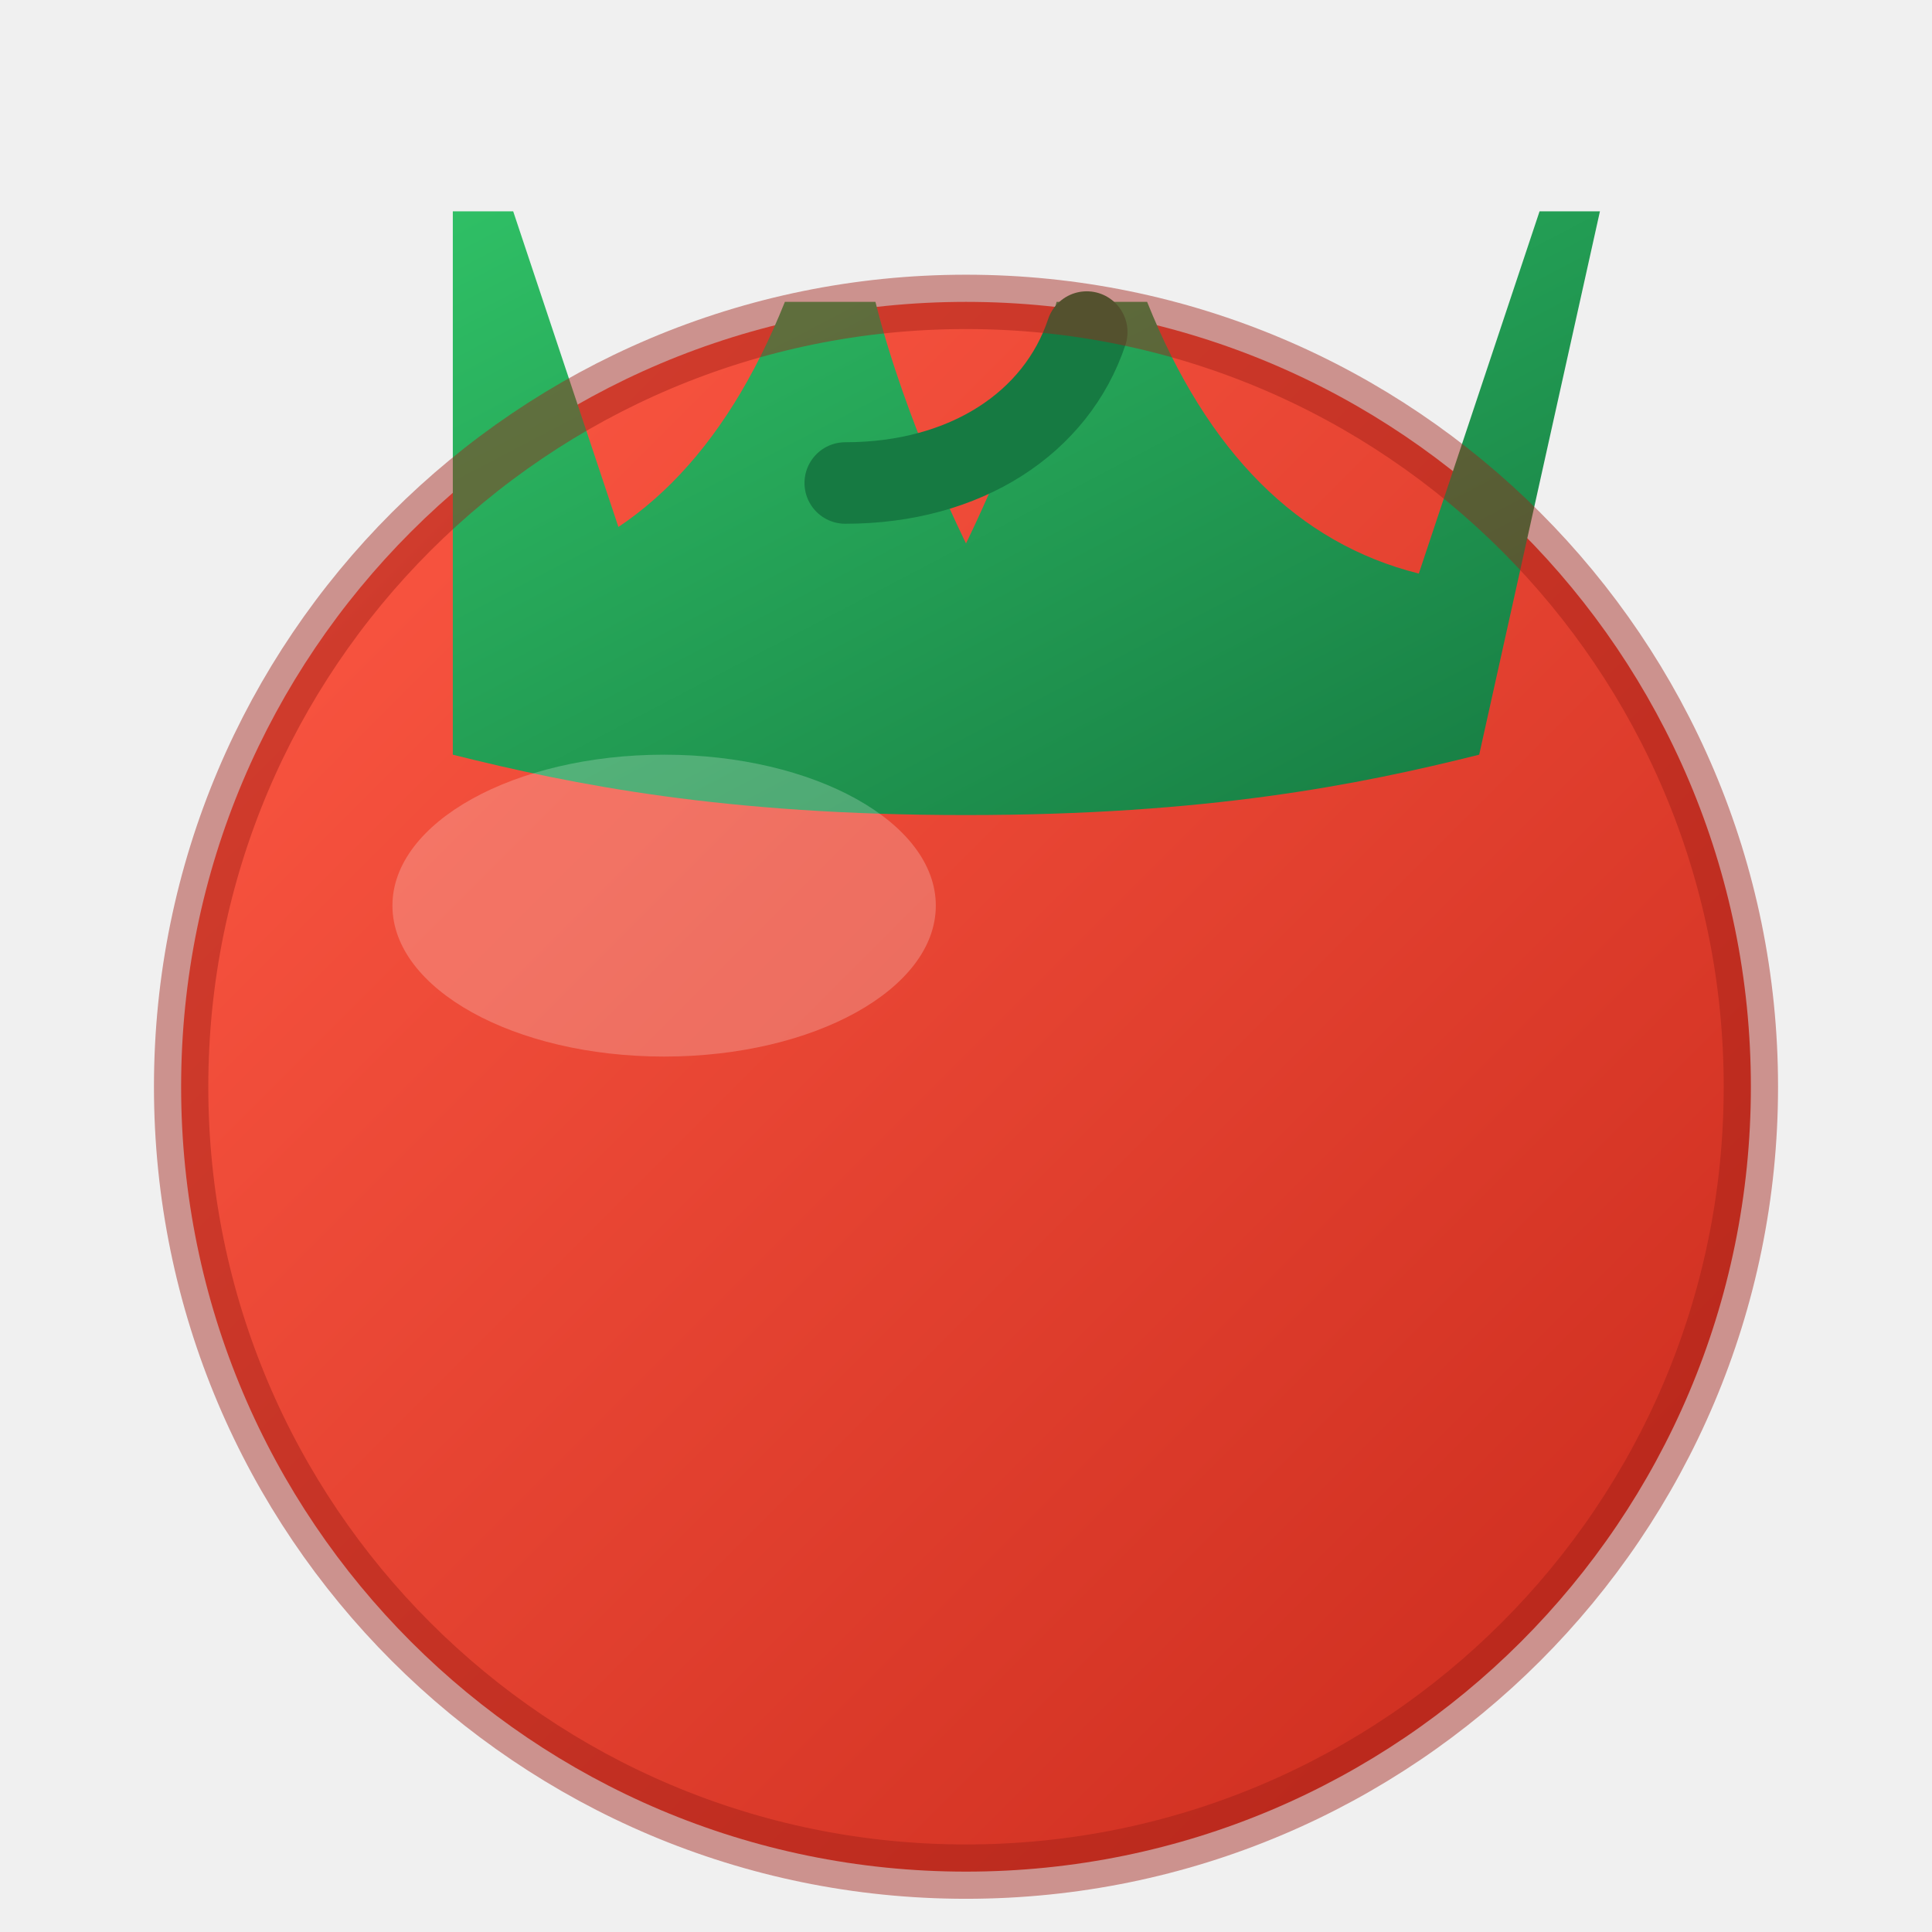
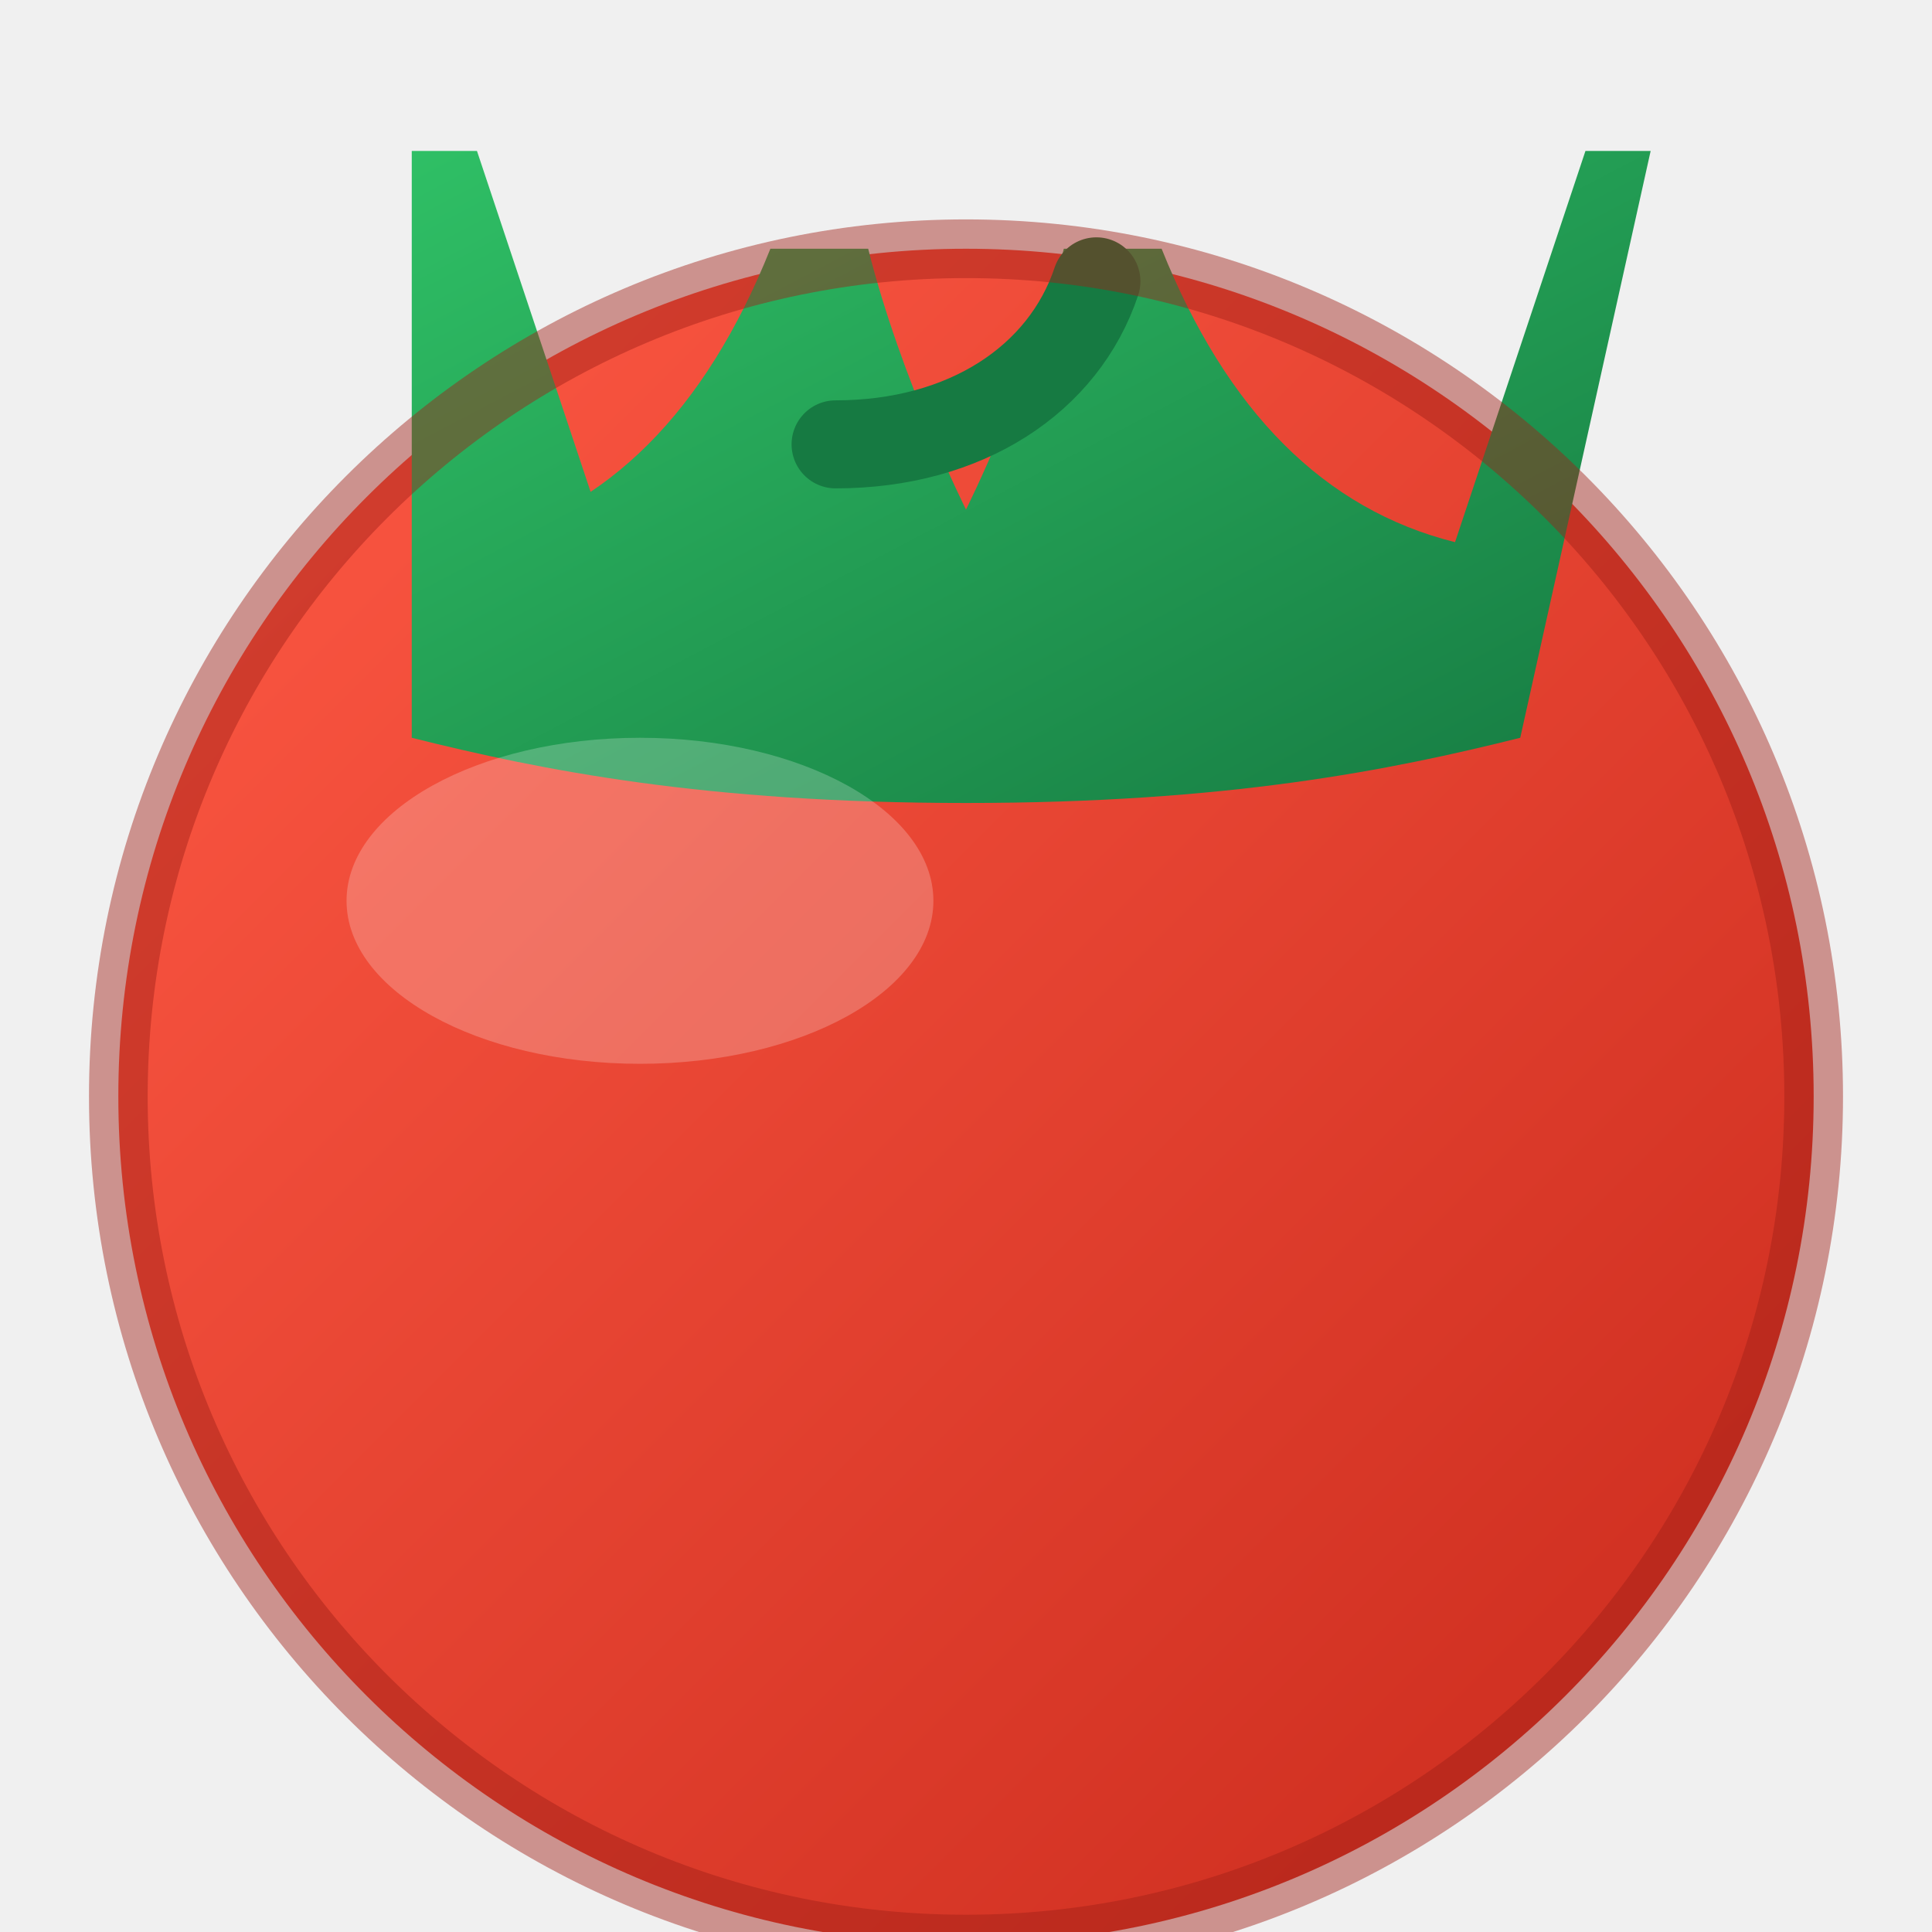
<svg xmlns="http://www.w3.org/2000/svg" viewBox="0 0 64 64" width="64" height="64" role="img" aria-label="Tomato logo favicon">
  <defs>
    <linearGradient id="tomatoFill" x1="0" y1="0" x2="1" y2="1">
      <stop offset="0" stop-color="#ff5a45" />
      <stop offset="1" stop-color="#c92a1c" />
    </linearGradient>
    <linearGradient id="leafFill" x1="0" y1="0" x2="1" y2="1">
      <stop offset="0" stop-color="#2fbf65" />
      <stop offset="1" stop-color="#167a42" />
    </linearGradient>
  </defs>
-   <circle cx="32" cy="36" r="26" fill="url(#tomatoFill)" />
-   <path d="M17 19c4-1 7-4 9-9h3c1 4 3 8 3 8s2-4 3-8h3c2 5 5 8 9 9l4-12h2l-4 18c-4 1-9 2-17 2s-13-1-17-2L15 7h2l4 12Z" fill="url(#leafFill)" />
-   <path d="M36 11c-1 3-4 5-8 5" stroke="#167a42" stroke-width="2.7" stroke-linecap="round" fill="none" />
-   <ellipse cx="22" cy="30" rx="9" ry="5" fill="#ffffff" opacity="0.22" />
-   <circle cx="32" cy="36" r="26" fill="none" stroke="#9f1f16" stroke-width="1.8" opacity="0.45" />
+   <g transform="translate(-2.56 -2.56) scale(1.08)">
+     <circle cx="32" cy="36" r="26" fill="url(#tomatoFill)" />
+     <path d="M17 19c4-1 7-4 9-9h3c1 4 3 8 3 8s2-4 3-8h3c2 5 5 8 9 9l4-12h2l-4 18c-4 1-9 2-17 2s-13-1-17-2L15 7h2l4 12Z" fill="url(#leafFill)" />
+     <path d="M36 11c-1 3-4 5-8 5" stroke="#167a42" stroke-width="2.7" stroke-linecap="round" fill="none" />
+     <ellipse cx="22" cy="30" rx="9" ry="5" fill="#ffffff" opacity="0.22" />
+     <circle cx="32" cy="36" r="26" fill="none" stroke="#9f1f16" stroke-width="1.8" opacity="0.45" />
+   </g>
</svg>
